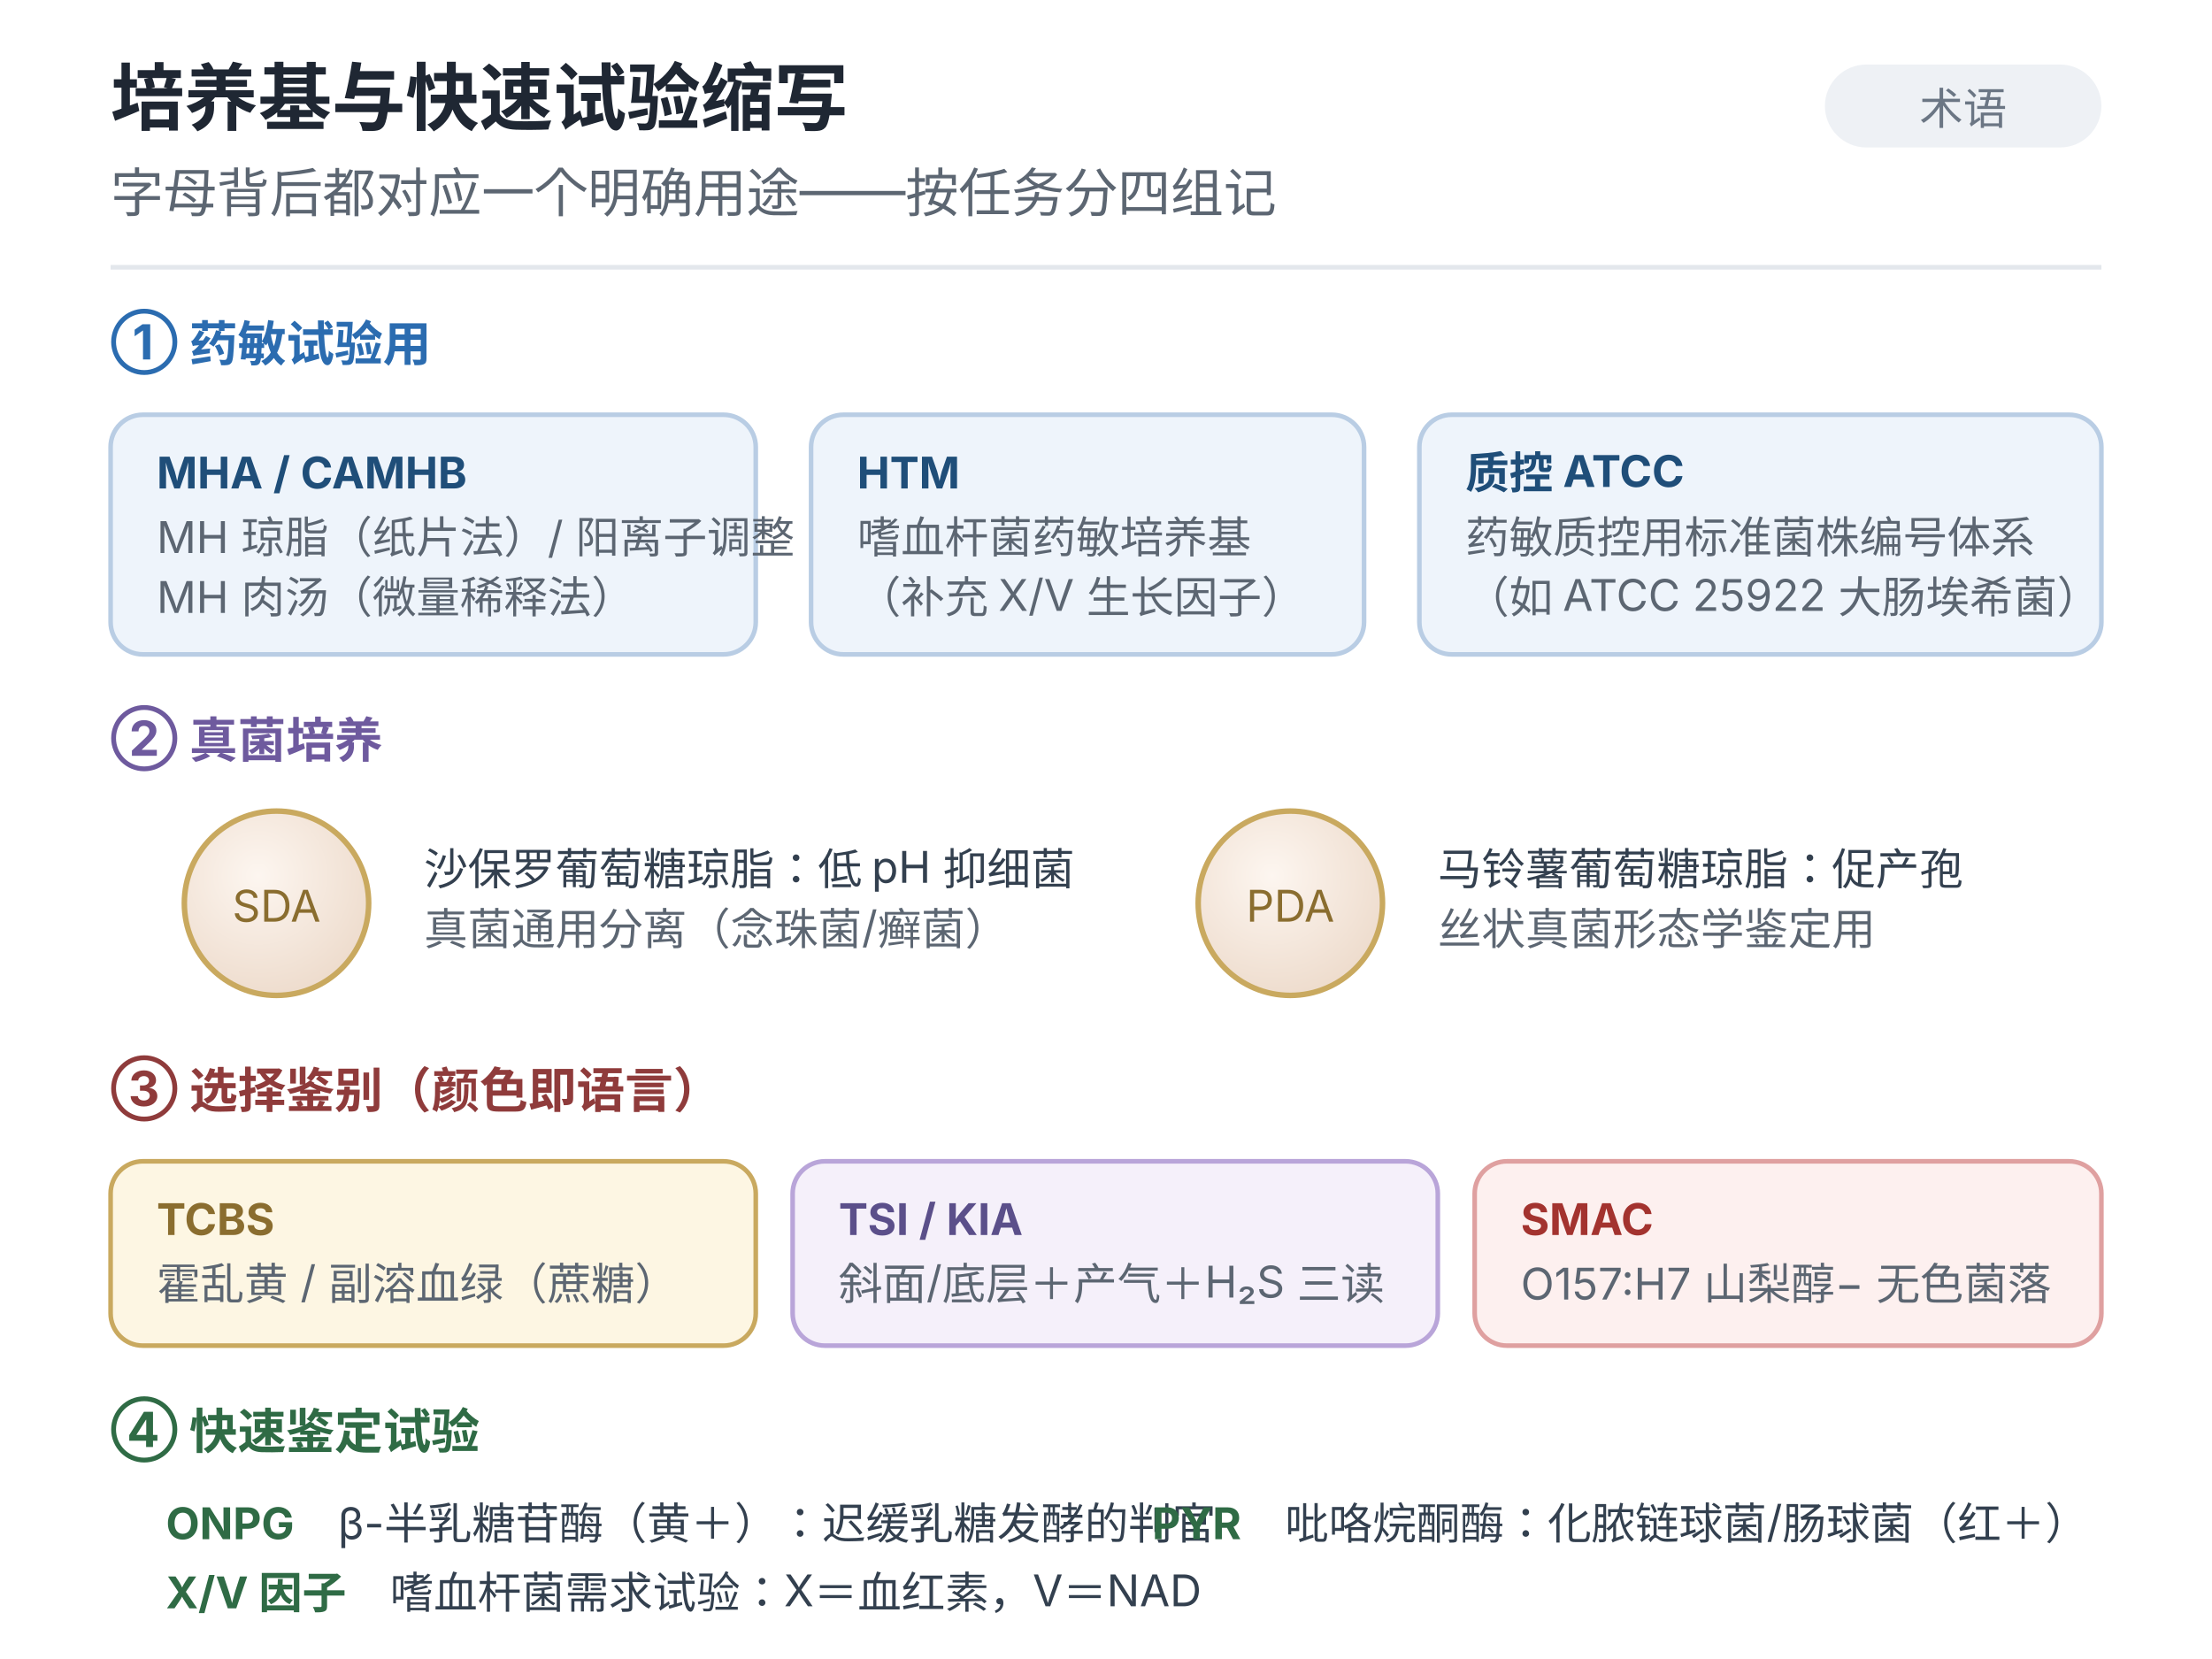
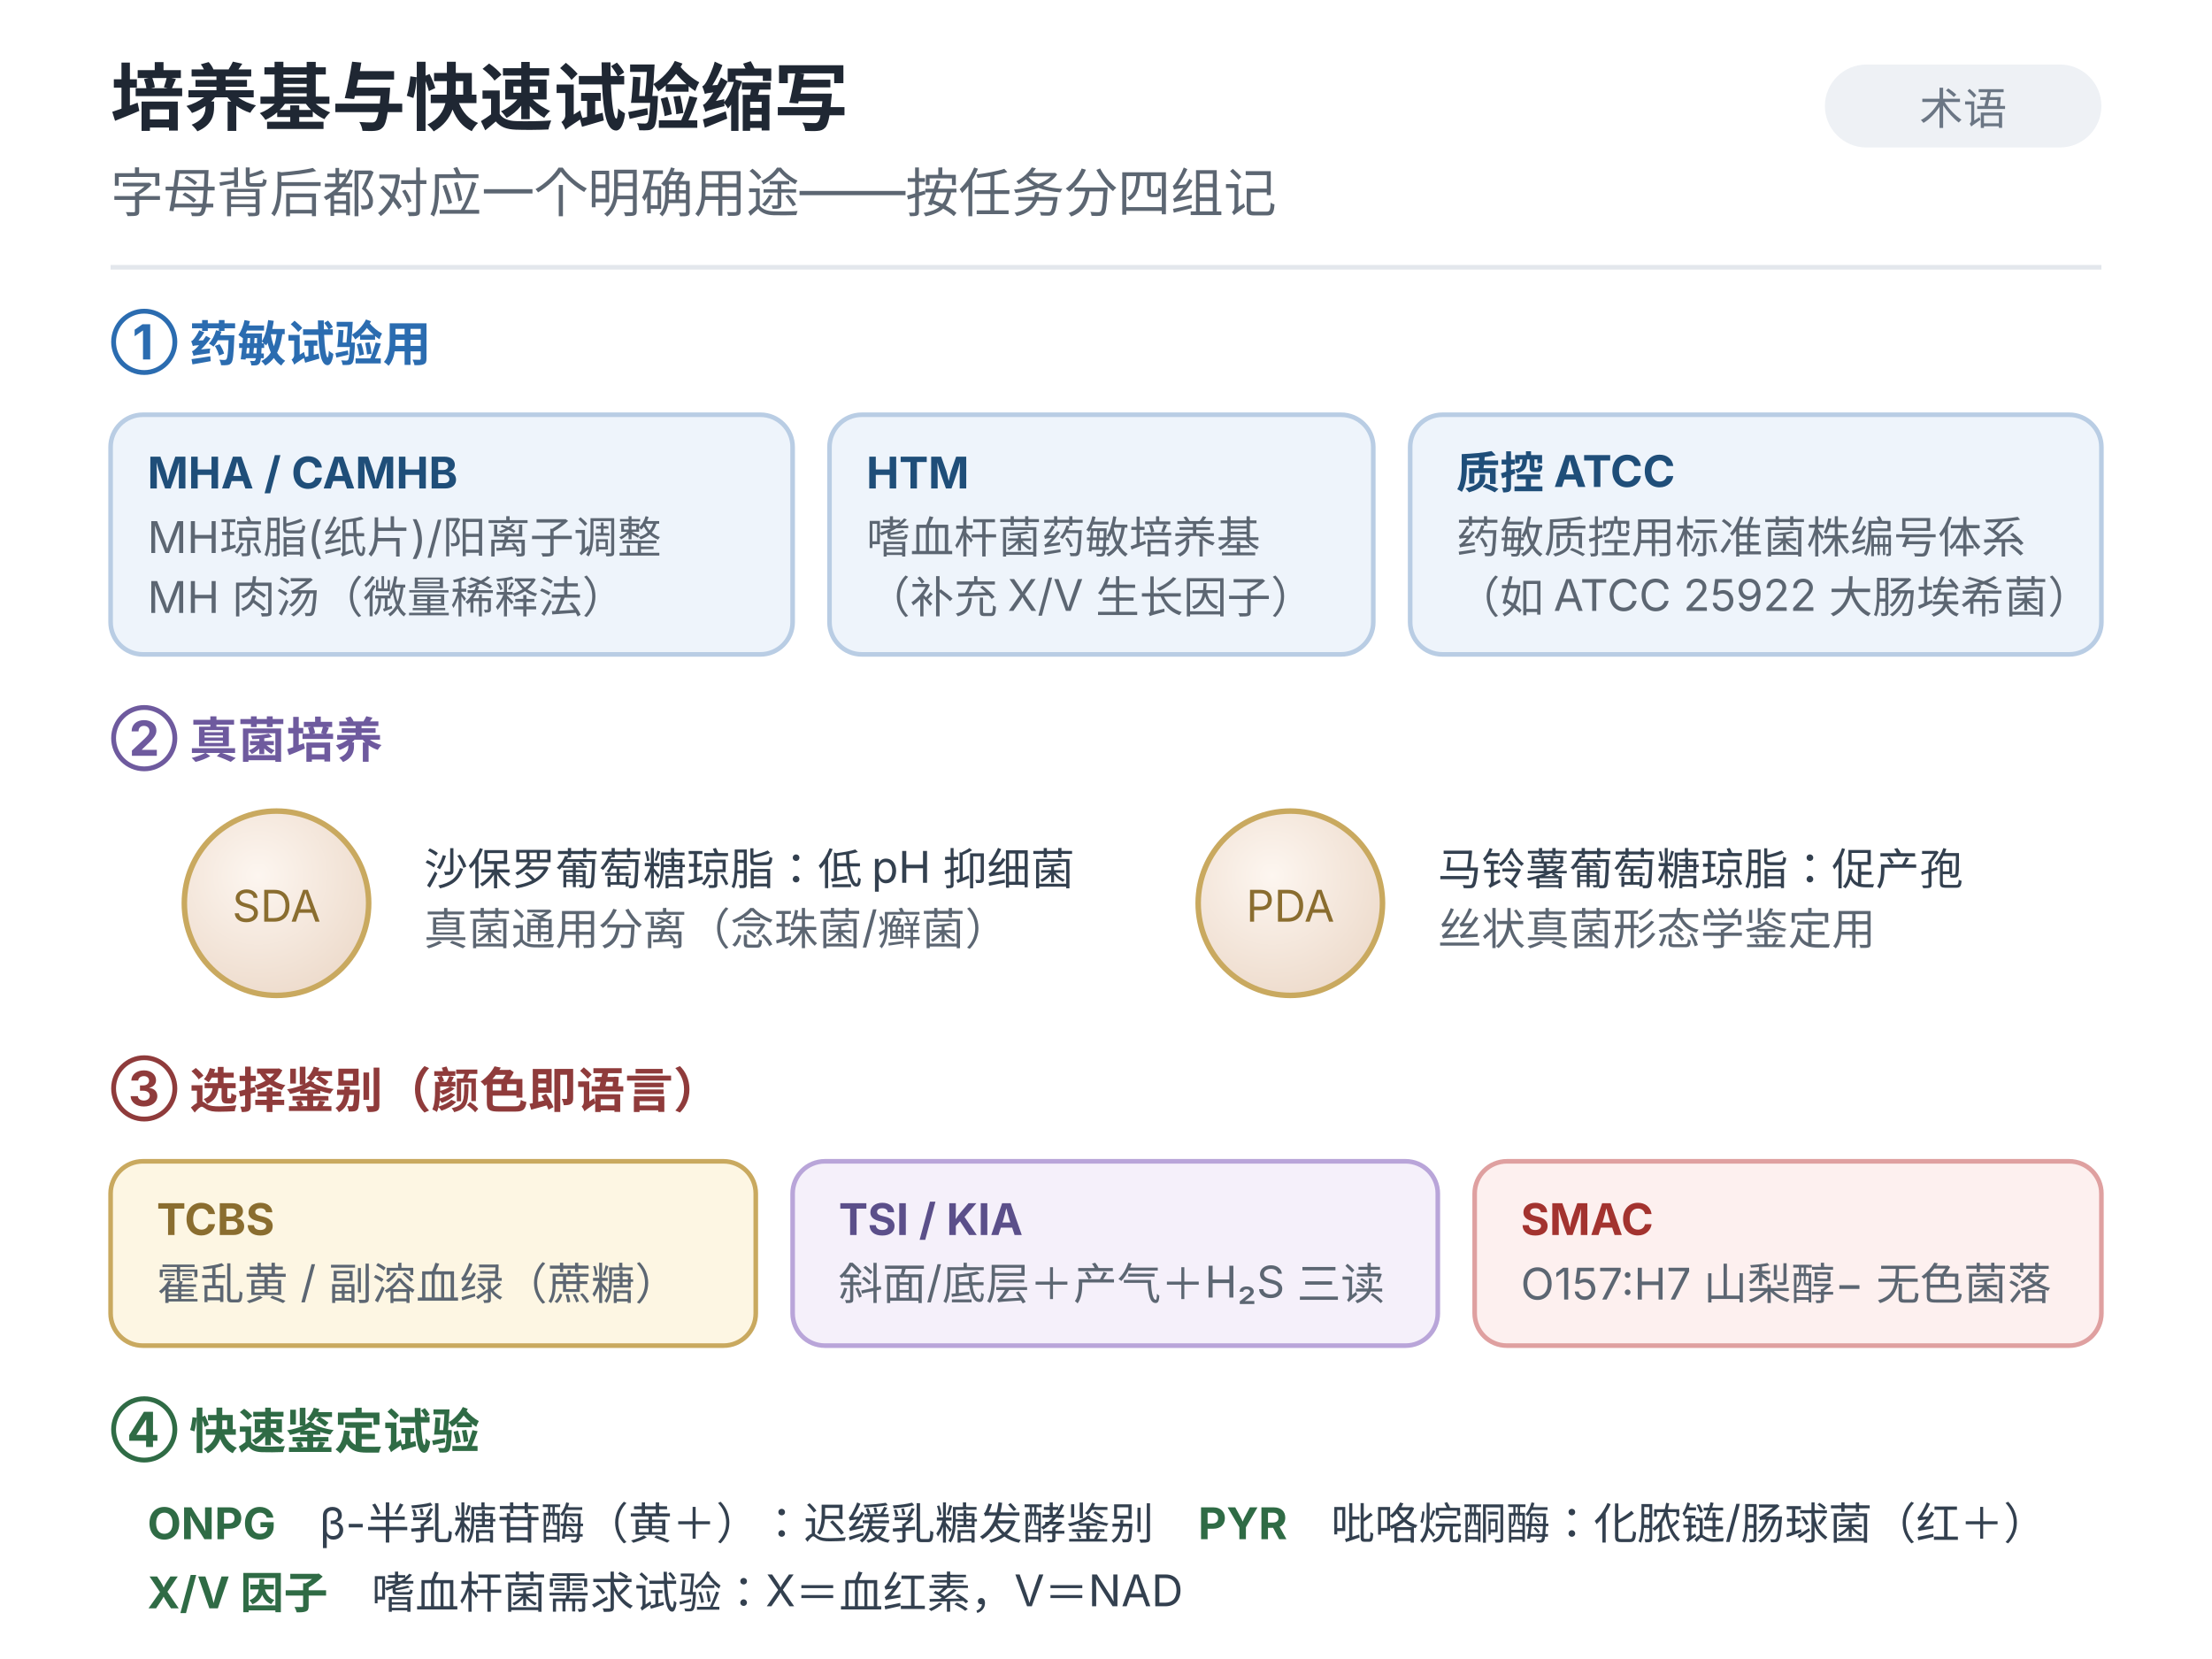
<svg xmlns="http://www.w3.org/2000/svg" viewBox="0 0 480 360" role="img" font-family="-apple-system,'PingFang SC','Microsoft YaHei',sans-serif">
  <defs>
    <radialGradient id="agar2" cx="40%" cy="35%" r="75%">
      <stop offset="0" stop-color="#fdf6f0" />
      <stop offset="1" stop-color="#ecd9c9" />
    </radialGradient>
  </defs>
  <rect width="480" height="360" fill="#ffffff" />
  <text x="24" y="27" font-size="16" font-weight="700" fill="#1f2733">培养基与快速试验缩写</text>
  <rect x="396" y="14" width="60" height="18" rx="9" fill="#eef1f5" />
  <text x="426" y="27" text-anchor="middle" font-size="9.5" fill="#6b7684">术语</text>
  <text x="24" y="46" font-size="11.5" fill="#5c6672">字母背后都对应一个明确用途——按任务分四组记</text>
  <line x1="24" y1="58" x2="456" y2="58" stroke="#e3e7ec" />
  <text x="24" y="78" font-size="10.5" font-weight="700" fill="#2b6cb0">① 药敏试验用</text>
  <g font-size="9.5">
-     <rect x="24" y="90" width="140" height="52" rx="7" fill="#eef4fb" stroke="#b9cde4" />
-     <text x="34" y="106" font-weight="700" fill="#1f4e79">MHA / CAMHB</text>
-     <text x="34" y="120" fill="#5c6672">MH 琼脂（纸片法）/ 阳离子调整</text>
-     <text x="34" y="133" fill="#5c6672">MH 肉汤（微量稀释法）</text>
-     <rect x="176" y="90" width="120" height="52" rx="7" fill="#eef4fb" stroke="#b9cde4" />
-     <text x="186" y="106" font-weight="700" fill="#1f4e79">HTM</text>
-     <text x="186" y="120" fill="#5c6672">嗜血杆菌药敏培养基</text>
-     <text x="186" y="133" fill="#5c6672">（补充 X/V 生长因子）</text>
-     <rect x="308" y="90" width="148" height="52" rx="7" fill="#eef4fb" stroke="#b9cde4" />
-     <text x="318" y="106" font-weight="700" fill="#1f4e79">质控 ATCC</text>
-     <text x="318" y="120" fill="#5c6672">药敏质控用标准菌株编号体系</text>
-     <text x="318" y="133" fill="#5c6672">（如 ATCC 25922 大肠埃希菌）</text>
+     <rect x="24" y="90" width="148" height="52" rx="7" fill="#eef4fb" stroke="#b9cde4" />
+     <text x="32" y="106" font-weight="700" fill="#1f4e79">MHA / CAMHB</text>
+     <text x="32" y="120" fill="#5c6672">MH琼脂(纸片)/阳离子调整</text>
+     <text x="32" y="133" fill="#5c6672">MH 肉汤（微量稀释法）</text>
+     <rect x="180" y="90" width="118" height="52" rx="7" fill="#eef4fb" stroke="#b9cde4" />
+     <text x="188" y="106" font-weight="700" fill="#1f4e79">HTM</text>
+     <text x="188" y="120" fill="#5c6672">嗜血杆菌药敏培养基</text>
+     <text x="188" y="133" fill="#5c6672">（补充 X/V 生长因子）</text>
+     <rect x="306" y="90" width="150" height="52" rx="7" fill="#eef4fb" stroke="#b9cde4" />
+     <text x="316" y="106" font-weight="700" fill="#1f4e79">质控 ATCC</text>
+     <text x="316" y="120" fill="#5c6672">药敏质控用标准菌株编号体系</text>
+     <text x="316" y="133" fill="#5c6672">（如 ATCC 25922 大肠埃希菌）</text>
  </g>
  <text x="24" y="164" font-size="10.5" font-weight="700" fill="#6e5a9e">② 真菌培养</text>
  <circle cx="60" cy="196" r="20" fill="url(#agar2)" stroke="#c9a95f" stroke-width="1.2" />
  <text x="60" y="200" text-anchor="middle" font-size="9.5" fill="#8a6d2f">SDA</text>
  <text x="92" y="192" font-size="9.5" fill="#33404f">沙保罗葡萄糖琼脂：低 pH 抑细菌</text>
  <text x="92" y="205" font-size="9.5" fill="#5c6672">真菌通用分离（念珠菌/癣菌）</text>
  <circle cx="280" cy="196" r="20" fill="url(#agar2)" stroke="#c9a95f" stroke-width="1.2" />
  <text x="280" y="200" text-anchor="middle" font-size="9.5" fill="#8a6d2f">PDA</text>
  <text x="312" y="192" font-size="9.5" fill="#33404f">马铃薯葡萄糖琼脂：促产孢</text>
  <text x="312" y="205" font-size="9.5" fill="#5c6672">丝状真菌形态学鉴定用</text>
  <text x="24" y="240" font-size="10.5" font-weight="700" fill="#8f3b3b">③ 选择鉴别（颜色即语言）</text>
  <g font-size="9.5">
    <rect x="24" y="252" width="140" height="40" rx="7" fill="#fdf6e3" stroke="#c9a95f" />
    <text x="34" y="268" font-weight="700" fill="#8a6d2f">TCBS</text>
    <text x="34" y="282" fill="#5c6672">霍乱黄 / 副溶血绿（蔗糖）</text>
    <rect x="172" y="252" width="140" height="40" rx="7" fill="#f5f0fa" stroke="#b9a5d9" />
    <text x="182" y="268" font-weight="700" fill="#5b4f8a">TSI / KIA</text>
    <text x="182" y="282" fill="#5c6672">斜面/底层＋产气＋H₂S 三读</text>
    <rect x="320" y="252" width="136" height="40" rx="7" fill="#fdf0ef" stroke="#dfa0a0" />
    <text x="330" y="268" font-weight="700" fill="#a3332f">SMAC</text>
    <text x="330" y="282" fill="#5c6672">O157:H7 山梨醇− 无色菌落</text>
  </g>
  <text x="24" y="314" font-size="10.5" font-weight="700" fill="#2f6b45">④ 快速鉴定试验</text>
  <g font-size="9.5" fill="#33404f">
-     <text x="36" y="334">
-       <tspan font-weight="700" fill="#2f6b45">ONPG</tspan>　β-半乳糖苷酶（黄＋）：迟缓乳糖发酵的判官</text>
-     <text x="250" y="334">
-       <tspan font-weight="700" fill="#2f6b45">PYR</tspan>　吡咯烷酮酶：化脓链球菌/肠球菌（红＋）</text>
-     <text x="36" y="349">
+     <text x="32" y="334">
+       <tspan font-weight="700" fill="#2f6b45">ONPG</tspan>　β-半乳糖苷酶（黄＋）：迟缓乳糖发酵鉴别</text>
+     <text x="260" y="334">
+       <tspan font-weight="700" fill="#2f6b45">PYR</tspan>　吡咯烷酮酶：化脓链/肠球菌（红＋）</text>
+     <text x="32" y="349">
      <tspan font-weight="700" fill="#2f6b45">X/V 因子</tspan>　嗜血杆菌需求试验：X＝血红素，V＝NAD</text>
  </g>
</svg>
